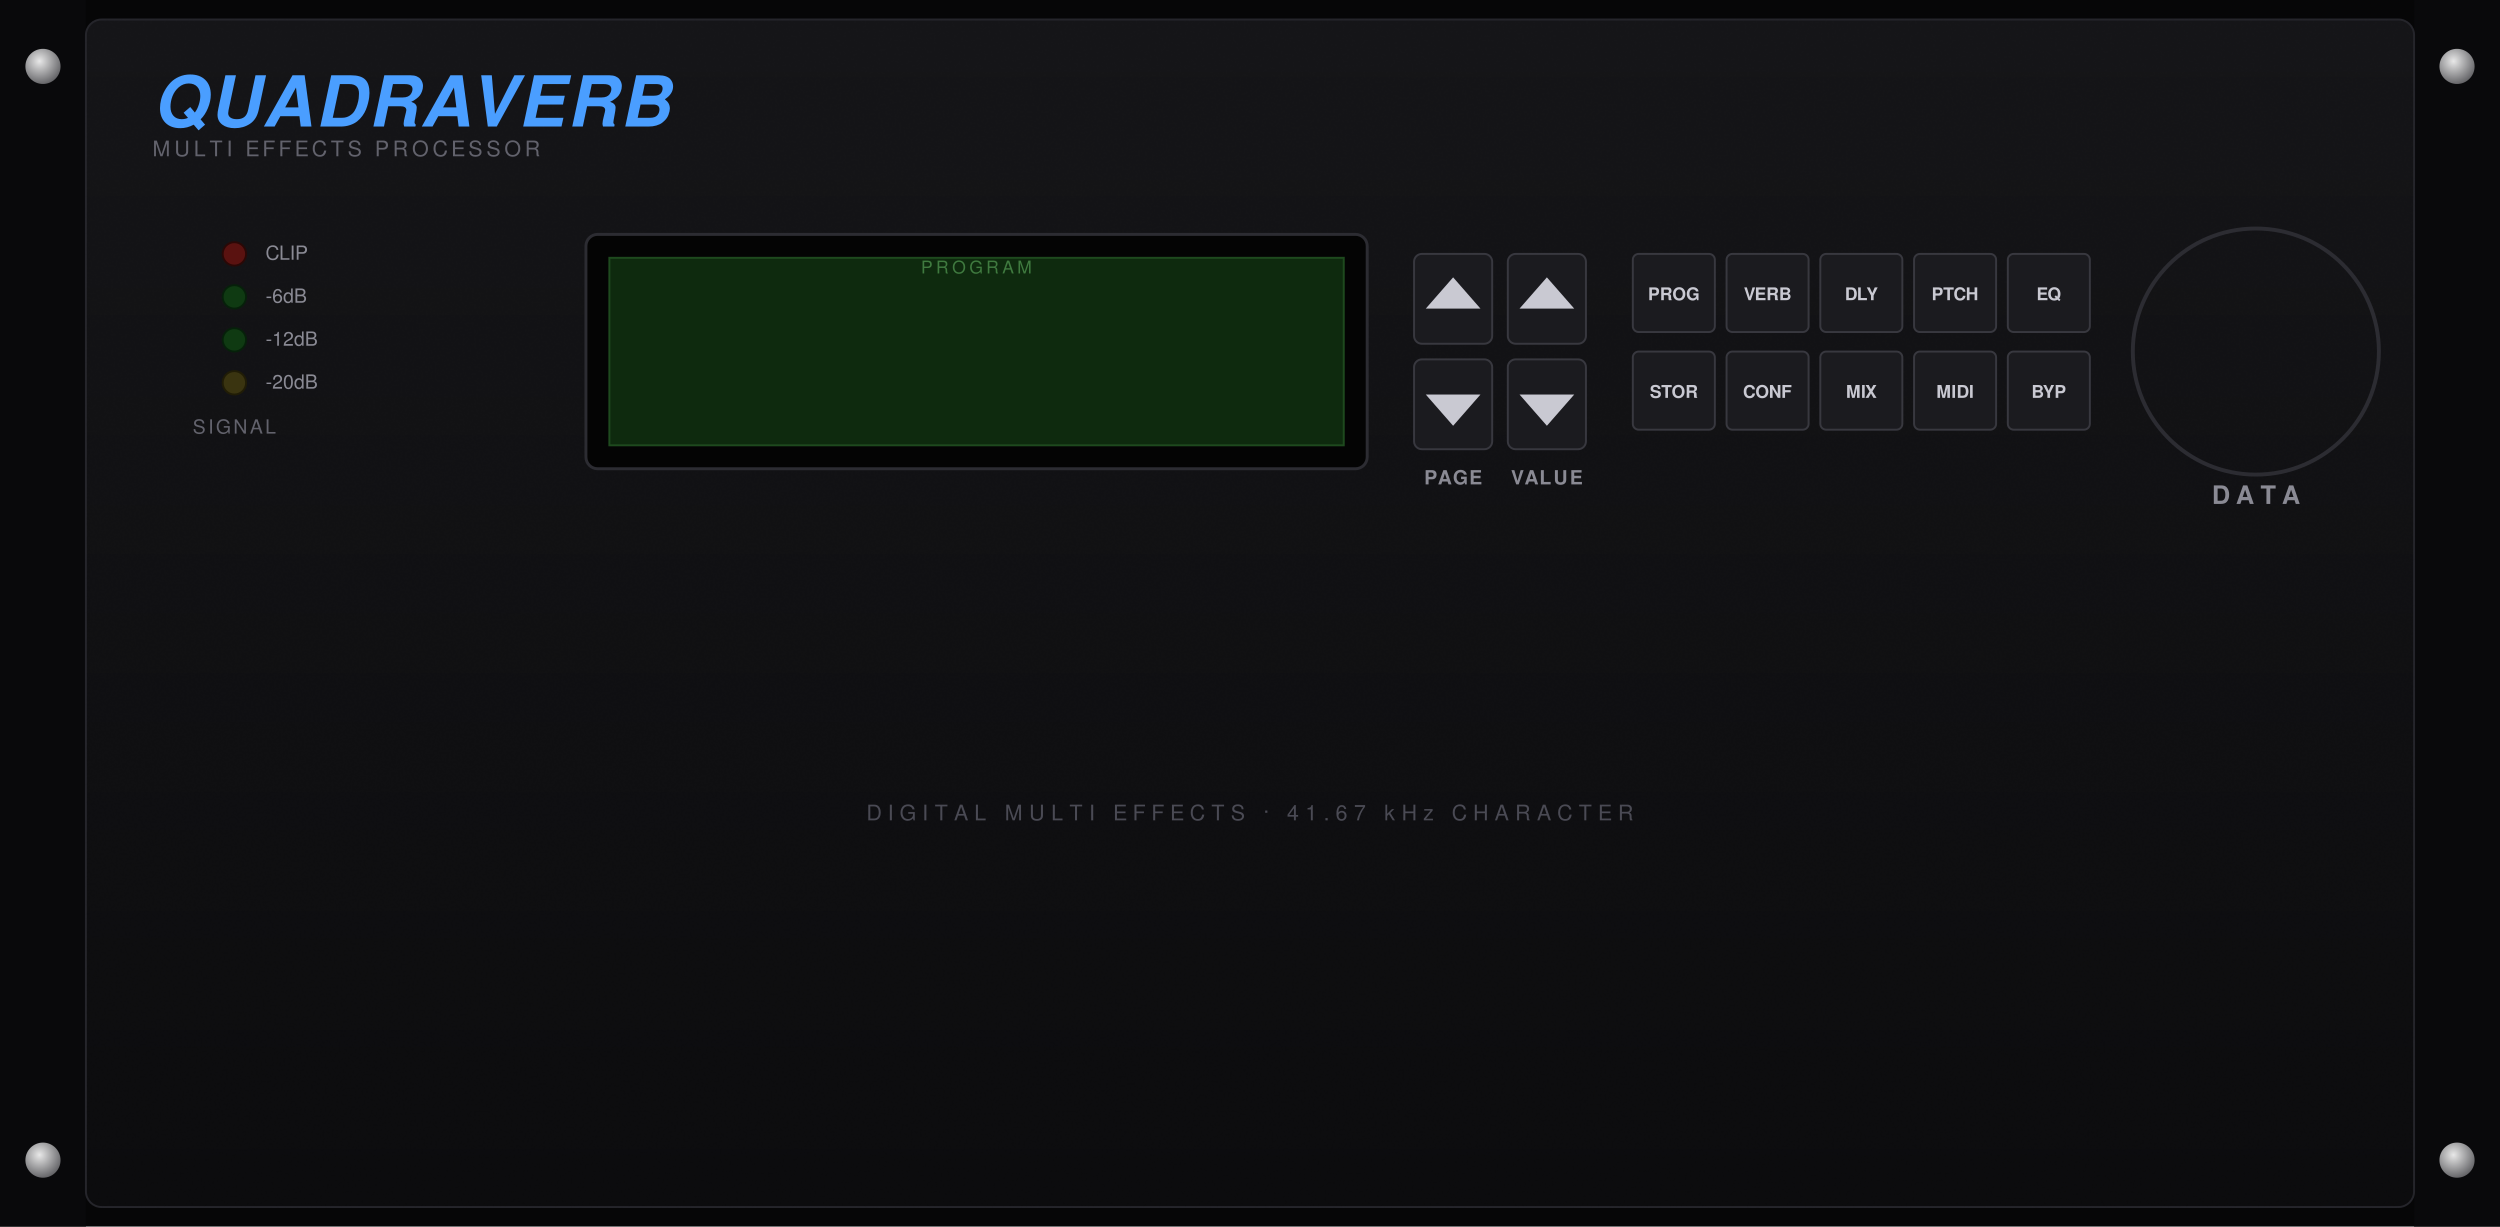
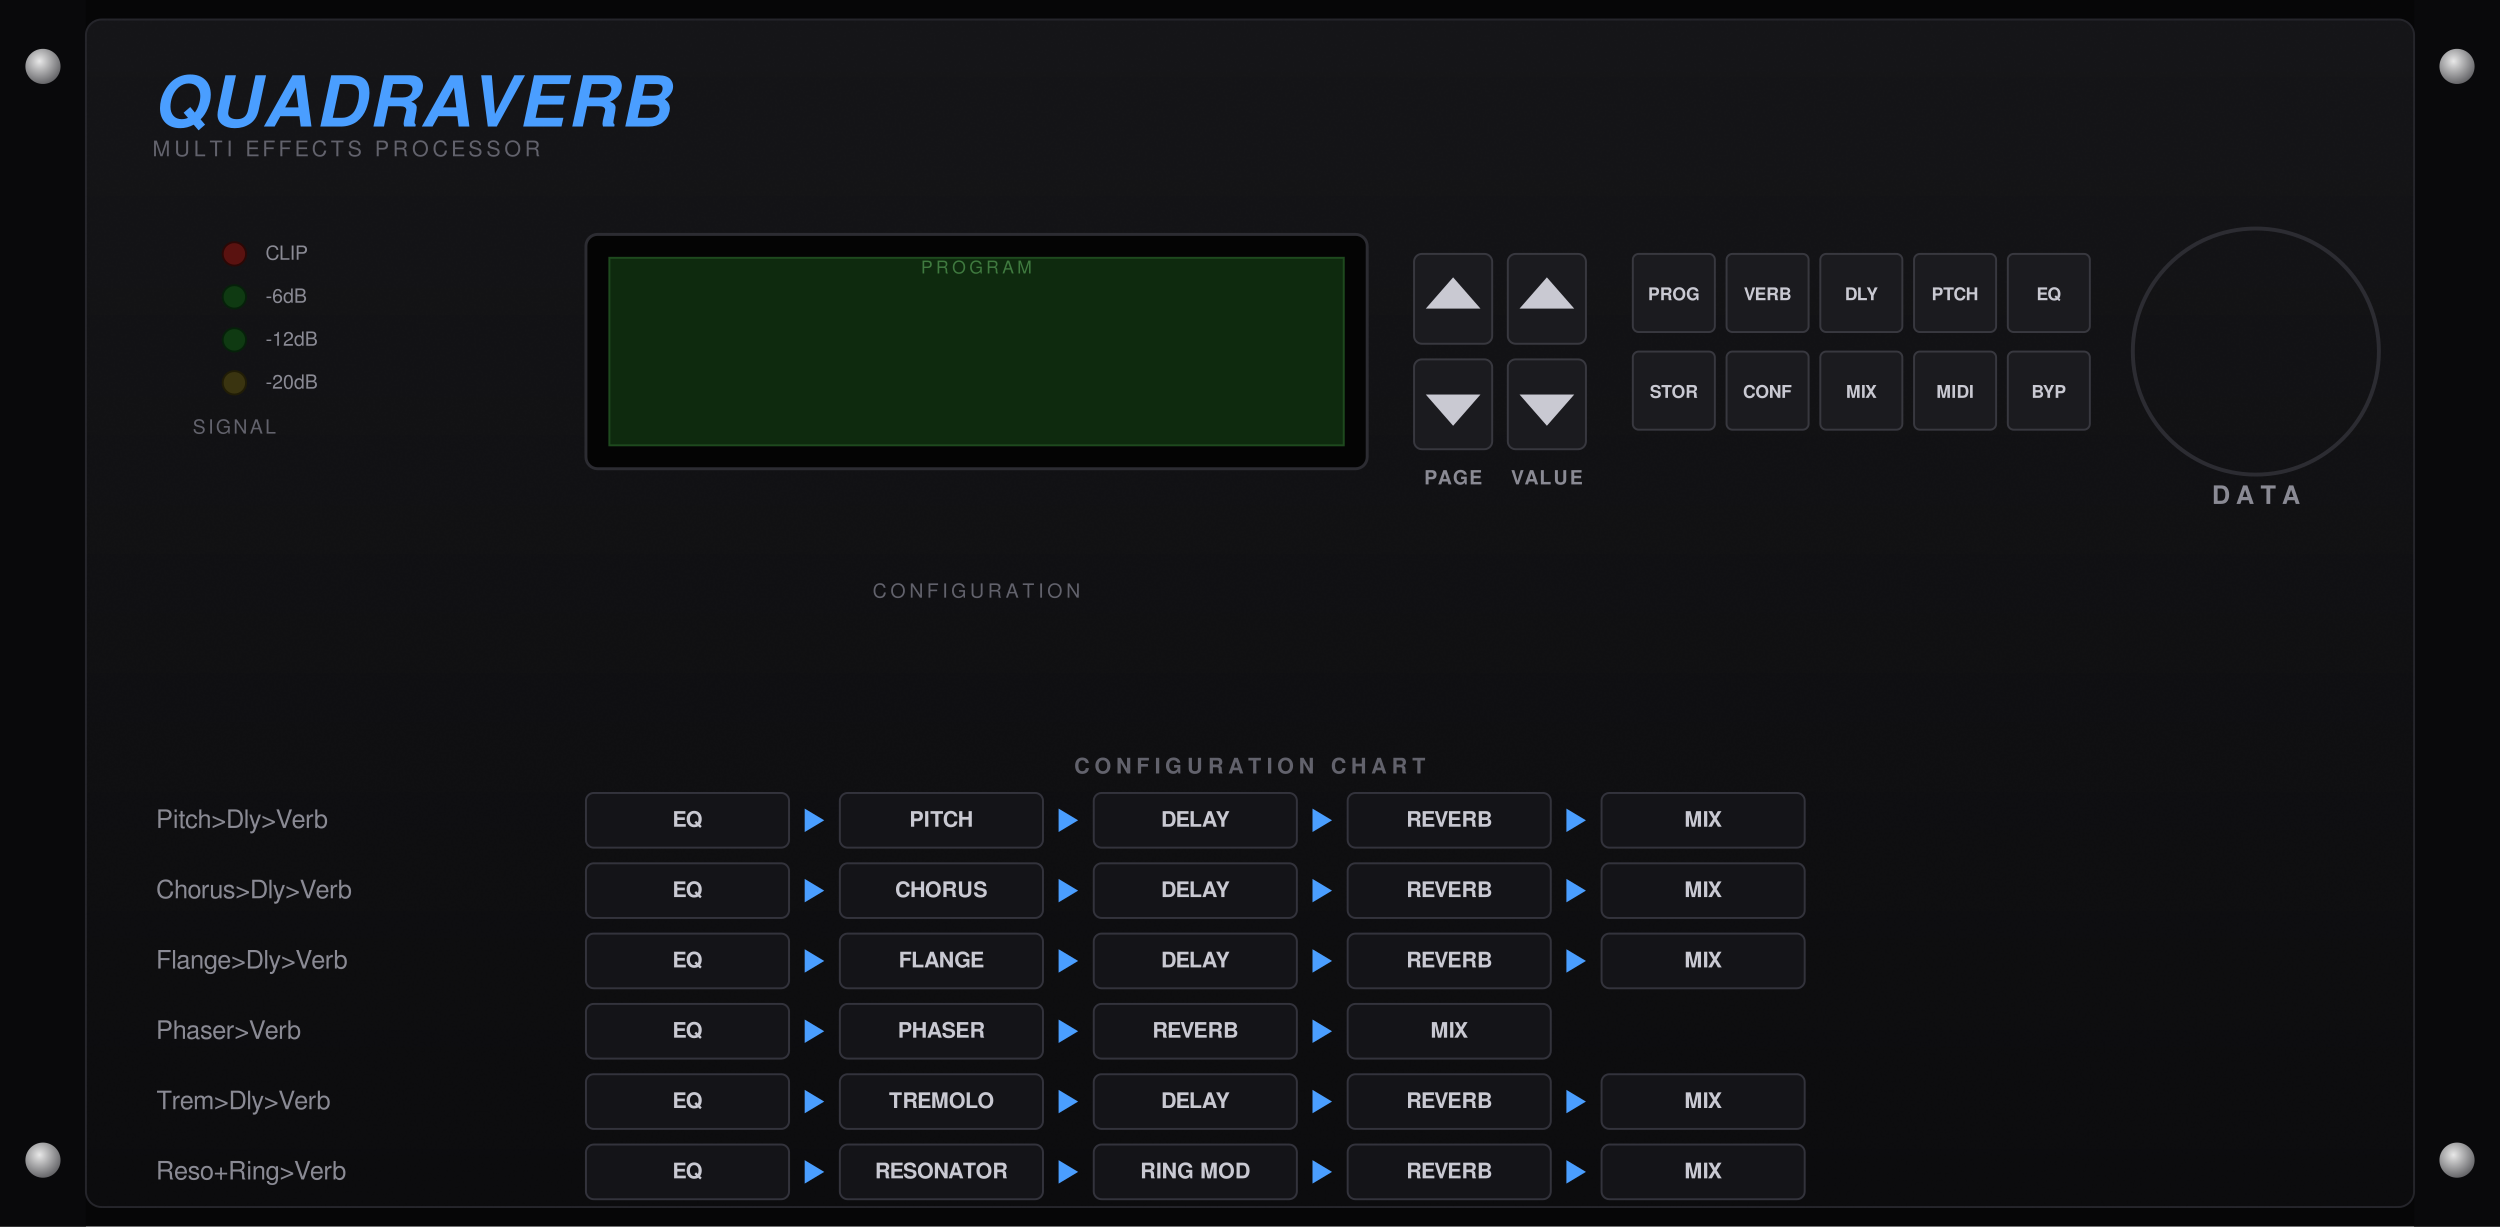
<svg xmlns="http://www.w3.org/2000/svg" width="1280" height="628" viewBox="0 0 1280 628">
  <defs>
    <linearGradient id="qvf" x1="0" y1="0" x2="0" y2="1">
      <stop offset="0" stop-color="#161619" />
      <stop offset="1" stop-color="#0c0c0e" />
    </linearGradient>
    <radialGradient id="qvsc" cx="0.4" cy="0.35" r="0.8">
      <stop offset="0" stop-color="#e8e8e8" />
      <stop offset="1" stop-color="#4a4a4e" />
    </radialGradient>
    <filter id="qvg" x="0" y="0" width="100%" height="100%">
      <feTurbulence type="fractalNoise" baseFrequency="0.85" numOctaves="2" seed="11" />
      <feColorMatrix values="0 0 0 0 0  0 0 0 0 0  0 0 0 0 0  0 0 0 0.06 0" />
    </filter>
  </defs>
  <rect x="0" y="0" width="1280" height="628" fill="#060607" />
  <rect x="0" y="0" width="44" height="628" fill="#09090b" />
  <rect x="1236" y="0" width="44" height="628" fill="#09090b" />
  <circle cx="22" cy="34" r="9" fill="url(#qvsc)" />
  <circle cx="22" cy="594" r="9" fill="url(#qvsc)" />
  <circle cx="1258" cy="34" r="9" fill="url(#qvsc)" />
  <circle cx="1258" cy="594" r="9" fill="url(#qvsc)" />
  <rect x="44" y="10" width="1192" height="608" rx="8" fill="url(#qvf)" stroke="#26262c" stroke-width="1" />
  <rect x="44" y="10" width="1192" height="608" filter="url(#qvg)" />
  <text x="78" y="54" font-size="36" fill="#4a9eff" text-anchor="start" dominant-baseline="central" style="font-family:FreeSans,Liberation Sans,Titillium Web,sans-serif;font-weight:800;font-style:italic;letter-spacing:0.03em;">QUADRAVERB</text>
  <text x="78" y="80" font-size="11" fill="#62626c" text-anchor="start" style="font-family:FreeSans,Liberation Sans,Titillium Web,sans-serif;letter-spacing:0.18em;">MULTI EFFECTS PROCESSOR</text>
  <g>
    <circle cx="120" cy="130" r="6" fill="#5a1210" stroke="#2a0806" />
    <text x="136" y="130" font-size="10" fill="#8a8a94" dominant-baseline="central" style="font-family:FreeSans,Liberation Sans,Titillium Web,sans-serif;">CLIP</text>
    <circle cx="120" cy="152" r="6" fill="#0f3a12" stroke="#06200a" />
    <text x="136" y="152" font-size="10" fill="#8a8a94" dominant-baseline="central" style="font-family:FreeSans,Liberation Sans,Titillium Web,sans-serif;">-6dB</text>
    <circle cx="120" cy="174" r="6" fill="#0f3a12" stroke="#06200a" />
    <text x="136" y="174" font-size="10" fill="#8a8a94" dominant-baseline="central" style="font-family:FreeSans,Liberation Sans,Titillium Web,sans-serif;">-12dB</text>
    <circle cx="120" cy="196" r="6" fill="#3a3410" stroke="#201c06" />
    <text x="136" y="196" font-size="10" fill="#8a8a94" dominant-baseline="central" style="font-family:FreeSans,Liberation Sans,Titillium Web,sans-serif;">-20dB</text>
  </g>
  <text x="120" y="222" font-size="10" fill="#62626c" text-anchor="middle" style="font-family:FreeSans,Liberation Sans,Titillium Web,sans-serif;letter-spacing:0.14em;">SIGNAL</text>
  <rect x="300" y="120" width="400" height="120" rx="6" fill="#040404" stroke="#2c2c32" stroke-width="1.5" />
  <rect x="312" y="132" width="376" height="96" fill="#0e2a0e" />
  <rect x="312" y="132" width="376" height="96" fill="none" stroke="#1e4a1e" stroke-width="1" />
  <text x="500" y="140" font-size="9" fill="#3f7a3f" text-anchor="middle" style="font-family:FreeSans,Liberation Sans,Titillium Web,sans-serif;letter-spacing:0.2em;">PROGRAM</text>
  <g>
    <rect x="724" y="130" width="40" height="46" rx="4" fill="#1b1b1f" stroke="#38383f" />
    <rect x="724" y="184" width="40" height="46" rx="4" fill="#1b1b1f" stroke="#38383f" />
    <rect x="772" y="130" width="40" height="46" rx="4" fill="#1b1b1f" stroke="#38383f" />
    <rect x="772" y="184" width="40" height="46" rx="4" fill="#1b1b1f" stroke="#38383f" />
  </g>
  <g fill="#c9c9d2">
    <polygon points="744,142 758,158 730,158" />
    <polygon points="744,218 758,202 730,202" />
    <polygon points="792,142 806,158 778,158" />
    <polygon points="792,218 806,202 778,202" />
  </g>
  <g font-size="10" fill="#8a8a94" text-anchor="middle" style="font-family:FreeSans,Liberation Sans,Titillium Web,sans-serif;font-weight:700;letter-spacing:0.1em;">
    <text x="744" y="248">PAGE</text>
    <text x="792" y="248">VALUE</text>
  </g>
  <g font-size="9" fill="#c9c9d2" text-anchor="middle" dominant-baseline="central" style="font-family:FreeSans,Liberation Sans,Titillium Web,sans-serif;font-weight:700;">
    <rect x="836" y="130" width="42" height="40" rx="3" fill="#1b1b1f" stroke="#38383f" />
    <text x="857" y="151">PROG</text>
    <rect x="884" y="130" width="42" height="40" rx="3" fill="#1b1b1f" stroke="#38383f" />
    <text x="905" y="151">VERB</text>
    <rect x="932" y="130" width="42" height="40" rx="3" fill="#1b1b1f" stroke="#38383f" />
    <text x="953" y="151">DLY</text>
    <rect x="980" y="130" width="42" height="40" rx="3" fill="#1b1b1f" stroke="#38383f" />
    <text x="1001" y="151">PTCH</text>
    <rect x="1028" y="130" width="42" height="40" rx="3" fill="#1b1b1f" stroke="#38383f" />
    <text x="1049" y="151">EQ</text>
    <rect x="836" y="180" width="42" height="40" rx="3" fill="#1b1b1f" stroke="#38383f" />
    <text x="857" y="201">STOR</text>
    <rect x="884" y="180" width="42" height="40" rx="3" fill="#1b1b1f" stroke="#38383f" />
    <text x="905" y="201">CONF</text>
    <rect x="932" y="180" width="42" height="40" rx="3" fill="#1b1b1f" stroke="#38383f" />
    <text x="953" y="201">MIX</text>
    <rect x="980" y="180" width="42" height="40" rx="3" fill="#1b1b1f" stroke="#38383f" />
    <text x="1001" y="201">MIDI</text>
    <rect x="1028" y="180" width="42" height="40" rx="3" fill="#1b1b1f" stroke="#38383f" />
    <text x="1049" y="201">BYP</text>
  </g>
  <circle cx="1155" cy="180" r="63" fill="none" stroke="#2c2c32" stroke-width="2" />
  <text x="1155" y="258" font-size="13" fill="#8a8a94" text-anchor="middle" style="font-family:FreeSans,Liberation Sans,Titillium Web,sans-serif;font-weight:700;letter-spacing:0.28em;">DATA</text>
-   <text x="640" y="420" font-size="11" fill="#4a4a54" text-anchor="middle" style="font-family:FreeSans,Liberation Sans,Titillium Web,sans-serif;letter-spacing:0.3em;">DIGITAL MULTI EFFECTS · 41.67 kHz CHARACTER</text>
+   <text x="500" y="306" font-size="10" fill="#62626c" text-anchor="middle" style="font-family:FreeSans,Liberation Sans,Titillium Web,sans-serif;letter-spacing:0.2em;">CONFIGURATION</text>
+   <text x="640" y="396" font-size="11" fill="#62626c" text-anchor="middle" style="font-family:FreeSans,Liberation Sans,Titillium Web,sans-serif;font-weight:700;letter-spacing:0.24em;">CONFIGURATION CHART</text>
+   <text x="80" y="420" font-size="13" fill="#8a8a94" dominant-baseline="central" style="font-family:FreeSans,Liberation Sans,Titillium Web,sans-serif;">Pitch&gt;Dly&gt;Verb</text>
+   <rect x="300" y="406" width="104" height="28" rx="4" fill="#141418" stroke="#33333c" />
+   <text x="352" y="420" font-size="11" fill="#c9c9d2" text-anchor="middle" dominant-baseline="central" style="font-family:FreeSans,Liberation Sans,Titillium Web,sans-serif;font-weight:700;">EQ</text>
+   <polygon points="412,414 412,426 422,420" fill="#4a9eff" />
+   <rect x="430" y="406" width="104" height="28" rx="4" fill="#141418" stroke="#33333c" />
+   <text x="482" y="420" font-size="11" fill="#c9c9d2" text-anchor="middle" dominant-baseline="central" style="font-family:FreeSans,Liberation Sans,Titillium Web,sans-serif;font-weight:700;">PITCH</text>
+   <polygon points="542,414 542,426 552,420" fill="#4a9eff" />
+   <rect x="560" y="406" width="104" height="28" rx="4" fill="#141418" stroke="#33333c" />
+   <text x="612" y="420" font-size="11" fill="#c9c9d2" text-anchor="middle" dominant-baseline="central" style="font-family:FreeSans,Liberation Sans,Titillium Web,sans-serif;font-weight:700;">DELAY</text>
+   <polygon points="672,414 672,426 682,420" fill="#4a9eff" />
+   <rect x="690" y="406" width="104" height="28" rx="4" fill="#141418" stroke="#33333c" />
+   <text x="742" y="420" font-size="11" fill="#c9c9d2" text-anchor="middle" dominant-baseline="central" style="font-family:FreeSans,Liberation Sans,Titillium Web,sans-serif;font-weight:700;">REVERB</text>
+   <polygon points="802,414 802,426 812,420" fill="#4a9eff" />
+   <rect x="820" y="406" width="104" height="28" rx="4" fill="#141418" stroke="#33333c" />
+   <text x="872" y="420" font-size="11" fill="#c9c9d2" text-anchor="middle" dominant-baseline="central" style="font-family:FreeSans,Liberation Sans,Titillium Web,sans-serif;font-weight:700;">MIX</text>
+   <text x="80" y="456" font-size="13" fill="#8a8a94" dominant-baseline="central" style="font-family:FreeSans,Liberation Sans,Titillium Web,sans-serif;">Chorus&gt;Dly&gt;Verb</text>
+   <rect x="300" y="442" width="104" height="28" rx="4" fill="#141418" stroke="#33333c" />
+   <text x="352" y="456" font-size="11" fill="#c9c9d2" text-anchor="middle" dominant-baseline="central" style="font-family:FreeSans,Liberation Sans,Titillium Web,sans-serif;font-weight:700;">EQ</text>
+   <polygon points="412,450 412,462 422,456" fill="#4a9eff" />
+   <rect x="430" y="442" width="104" height="28" rx="4" fill="#141418" stroke="#33333c" />
+   <text x="482" y="456" font-size="11" fill="#c9c9d2" text-anchor="middle" dominant-baseline="central" style="font-family:FreeSans,Liberation Sans,Titillium Web,sans-serif;font-weight:700;">CHORUS</text>
+   <polygon points="542,450 542,462 552,456" fill="#4a9eff" />
+   <rect x="560" y="442" width="104" height="28" rx="4" fill="#141418" stroke="#33333c" />
+   <text x="612" y="456" font-size="11" fill="#c9c9d2" text-anchor="middle" dominant-baseline="central" style="font-family:FreeSans,Liberation Sans,Titillium Web,sans-serif;font-weight:700;">DELAY</text>
+   <polygon points="672,450 672,462 682,456" fill="#4a9eff" />
+   <rect x="690" y="442" width="104" height="28" rx="4" fill="#141418" stroke="#33333c" />
+   <text x="742" y="456" font-size="11" fill="#c9c9d2" text-anchor="middle" dominant-baseline="central" style="font-family:FreeSans,Liberation Sans,Titillium Web,sans-serif;font-weight:700;">REVERB</text>
+   <polygon points="802,450 802,462 812,456" fill="#4a9eff" />
+   <rect x="820" y="442" width="104" height="28" rx="4" fill="#141418" stroke="#33333c" />
+   <text x="872" y="456" font-size="11" fill="#c9c9d2" text-anchor="middle" dominant-baseline="central" style="font-family:FreeSans,Liberation Sans,Titillium Web,sans-serif;font-weight:700;">MIX</text>
+   <text x="80" y="492" font-size="13" fill="#8a8a94" dominant-baseline="central" style="font-family:FreeSans,Liberation Sans,Titillium Web,sans-serif;">Flange&gt;Dly&gt;Verb</text>
+   <rect x="300" y="478" width="104" height="28" rx="4" fill="#141418" stroke="#33333c" />
+   <text x="352" y="492" font-size="11" fill="#c9c9d2" text-anchor="middle" dominant-baseline="central" style="font-family:FreeSans,Liberation Sans,Titillium Web,sans-serif;font-weight:700;">EQ</text>
+   <polygon points="412,486 412,498 422,492" fill="#4a9eff" />
+   <rect x="430" y="478" width="104" height="28" rx="4" fill="#141418" stroke="#33333c" />
+   <text x="482" y="492" font-size="11" fill="#c9c9d2" text-anchor="middle" dominant-baseline="central" style="font-family:FreeSans,Liberation Sans,Titillium Web,sans-serif;font-weight:700;">FLANGE</text>
+   <polygon points="542,486 542,498 552,492" fill="#4a9eff" />
+   <rect x="560" y="478" width="104" height="28" rx="4" fill="#141418" stroke="#33333c" />
+   <text x="612" y="492" font-size="11" fill="#c9c9d2" text-anchor="middle" dominant-baseline="central" style="font-family:FreeSans,Liberation Sans,Titillium Web,sans-serif;font-weight:700;">DELAY</text>
+   <polygon points="672,486 672,498 682,492" fill="#4a9eff" />
+   <rect x="690" y="478" width="104" height="28" rx="4" fill="#141418" stroke="#33333c" />
+   <text x="742" y="492" font-size="11" fill="#c9c9d2" text-anchor="middle" dominant-baseline="central" style="font-family:FreeSans,Liberation Sans,Titillium Web,sans-serif;font-weight:700;">REVERB</text>
+   <polygon points="802,486 802,498 812,492" fill="#4a9eff" />
+   <rect x="820" y="478" width="104" height="28" rx="4" fill="#141418" stroke="#33333c" />
+   <text x="872" y="492" font-size="11" fill="#c9c9d2" text-anchor="middle" dominant-baseline="central" style="font-family:FreeSans,Liberation Sans,Titillium Web,sans-serif;font-weight:700;">MIX</text>
+   <text x="80" y="528" font-size="13" fill="#8a8a94" dominant-baseline="central" style="font-family:FreeSans,Liberation Sans,Titillium Web,sans-serif;">Phaser&gt;Verb</text>
+   <rect x="300" y="514" width="104" height="28" rx="4" fill="#141418" stroke="#33333c" />
+   <text x="352" y="528" font-size="11" fill="#c9c9d2" text-anchor="middle" dominant-baseline="central" style="font-family:FreeSans,Liberation Sans,Titillium Web,sans-serif;font-weight:700;">EQ</text>
+   <polygon points="412,522 412,534 422,528" fill="#4a9eff" />
+   <rect x="430" y="514" width="104" height="28" rx="4" fill="#141418" stroke="#33333c" />
+   <text x="482" y="528" font-size="11" fill="#c9c9d2" text-anchor="middle" dominant-baseline="central" style="font-family:FreeSans,Liberation Sans,Titillium Web,sans-serif;font-weight:700;">PHASER</text>
+   <polygon points="542,522 542,534 552,528" fill="#4a9eff" />
+   <rect x="560" y="514" width="104" height="28" rx="4" fill="#141418" stroke="#33333c" />
+   <text x="612" y="528" font-size="11" fill="#c9c9d2" text-anchor="middle" dominant-baseline="central" style="font-family:FreeSans,Liberation Sans,Titillium Web,sans-serif;font-weight:700;">REVERB</text>
+   <polygon points="672,522 672,534 682,528" fill="#4a9eff" />
+   <rect x="690" y="514" width="104" height="28" rx="4" fill="#141418" stroke="#33333c" />
+   <text x="742" y="528" font-size="11" fill="#c9c9d2" text-anchor="middle" dominant-baseline="central" style="font-family:FreeSans,Liberation Sans,Titillium Web,sans-serif;font-weight:700;">MIX</text>
+   <text x="80" y="564" font-size="13" fill="#8a8a94" dominant-baseline="central" style="font-family:FreeSans,Liberation Sans,Titillium Web,sans-serif;">Trem&gt;Dly&gt;Verb</text>
+   <rect x="300" y="550" width="104" height="28" rx="4" fill="#141418" stroke="#33333c" />
+   <text x="352" y="564" font-size="11" fill="#c9c9d2" text-anchor="middle" dominant-baseline="central" style="font-family:FreeSans,Liberation Sans,Titillium Web,sans-serif;font-weight:700;">EQ</text>
+   <polygon points="412,558 412,570 422,564" fill="#4a9eff" />
+   <rect x="430" y="550" width="104" height="28" rx="4" fill="#141418" stroke="#33333c" />
+   <text x="482" y="564" font-size="11" fill="#c9c9d2" text-anchor="middle" dominant-baseline="central" style="font-family:FreeSans,Liberation Sans,Titillium Web,sans-serif;font-weight:700;">TREMOLO</text>
+   <polygon points="542,558 542,570 552,564" fill="#4a9eff" />
+   <rect x="560" y="550" width="104" height="28" rx="4" fill="#141418" stroke="#33333c" />
+   <text x="612" y="564" font-size="11" fill="#c9c9d2" text-anchor="middle" dominant-baseline="central" style="font-family:FreeSans,Liberation Sans,Titillium Web,sans-serif;font-weight:700;">DELAY</text>
+   <polygon points="672,558 672,570 682,564" fill="#4a9eff" />
+   <rect x="690" y="550" width="104" height="28" rx="4" fill="#141418" stroke="#33333c" />
+   <text x="742" y="564" font-size="11" fill="#c9c9d2" text-anchor="middle" dominant-baseline="central" style="font-family:FreeSans,Liberation Sans,Titillium Web,sans-serif;font-weight:700;">REVERB</text>
+   <polygon points="802,558 802,570 812,564" fill="#4a9eff" />
+   <rect x="820" y="550" width="104" height="28" rx="4" fill="#141418" stroke="#33333c" />
+   <text x="872" y="564" font-size="11" fill="#c9c9d2" text-anchor="middle" dominant-baseline="central" style="font-family:FreeSans,Liberation Sans,Titillium Web,sans-serif;font-weight:700;">MIX</text>
+   <text x="80" y="600" font-size="13" fill="#8a8a94" dominant-baseline="central" style="font-family:FreeSans,Liberation Sans,Titillium Web,sans-serif;">Reso+Ring&gt;Verb</text>
+   <rect x="300" y="586" width="104" height="28" rx="4" fill="#141418" stroke="#33333c" />
+   <text x="352" y="600" font-size="11" fill="#c9c9d2" text-anchor="middle" dominant-baseline="central" style="font-family:FreeSans,Liberation Sans,Titillium Web,sans-serif;font-weight:700;">EQ</text>
+   <polygon points="412,594 412,606 422,600" fill="#4a9eff" />
+   <rect x="430" y="586" width="104" height="28" rx="4" fill="#141418" stroke="#33333c" />
+   <text x="482" y="600" font-size="11" fill="#c9c9d2" text-anchor="middle" dominant-baseline="central" style="font-family:FreeSans,Liberation Sans,Titillium Web,sans-serif;font-weight:700;">RESONATOR</text>
+   <polygon points="542,594 542,606 552,600" fill="#4a9eff" />
+   <rect x="560" y="586" width="104" height="28" rx="4" fill="#141418" stroke="#33333c" />
+   <text x="612" y="600" font-size="11" fill="#c9c9d2" text-anchor="middle" dominant-baseline="central" style="font-family:FreeSans,Liberation Sans,Titillium Web,sans-serif;font-weight:700;">RING MOD</text>
+   <polygon points="672,594 672,606 682,600" fill="#4a9eff" />
+   <rect x="690" y="586" width="104" height="28" rx="4" fill="#141418" stroke="#33333c" />
+   <text x="742" y="600" font-size="11" fill="#c9c9d2" text-anchor="middle" dominant-baseline="central" style="font-family:FreeSans,Liberation Sans,Titillium Web,sans-serif;font-weight:700;">REVERB</text>
+   <polygon points="802,594 802,606 812,600" fill="#4a9eff" />
+   <rect x="820" y="586" width="104" height="28" rx="4" fill="#141418" stroke="#33333c" />
+   <text x="872" y="600" font-size="11" fill="#c9c9d2" text-anchor="middle" dominant-baseline="central" style="font-family:FreeSans,Liberation Sans,Titillium Web,sans-serif;font-weight:700;">MIX</text>
</svg>
